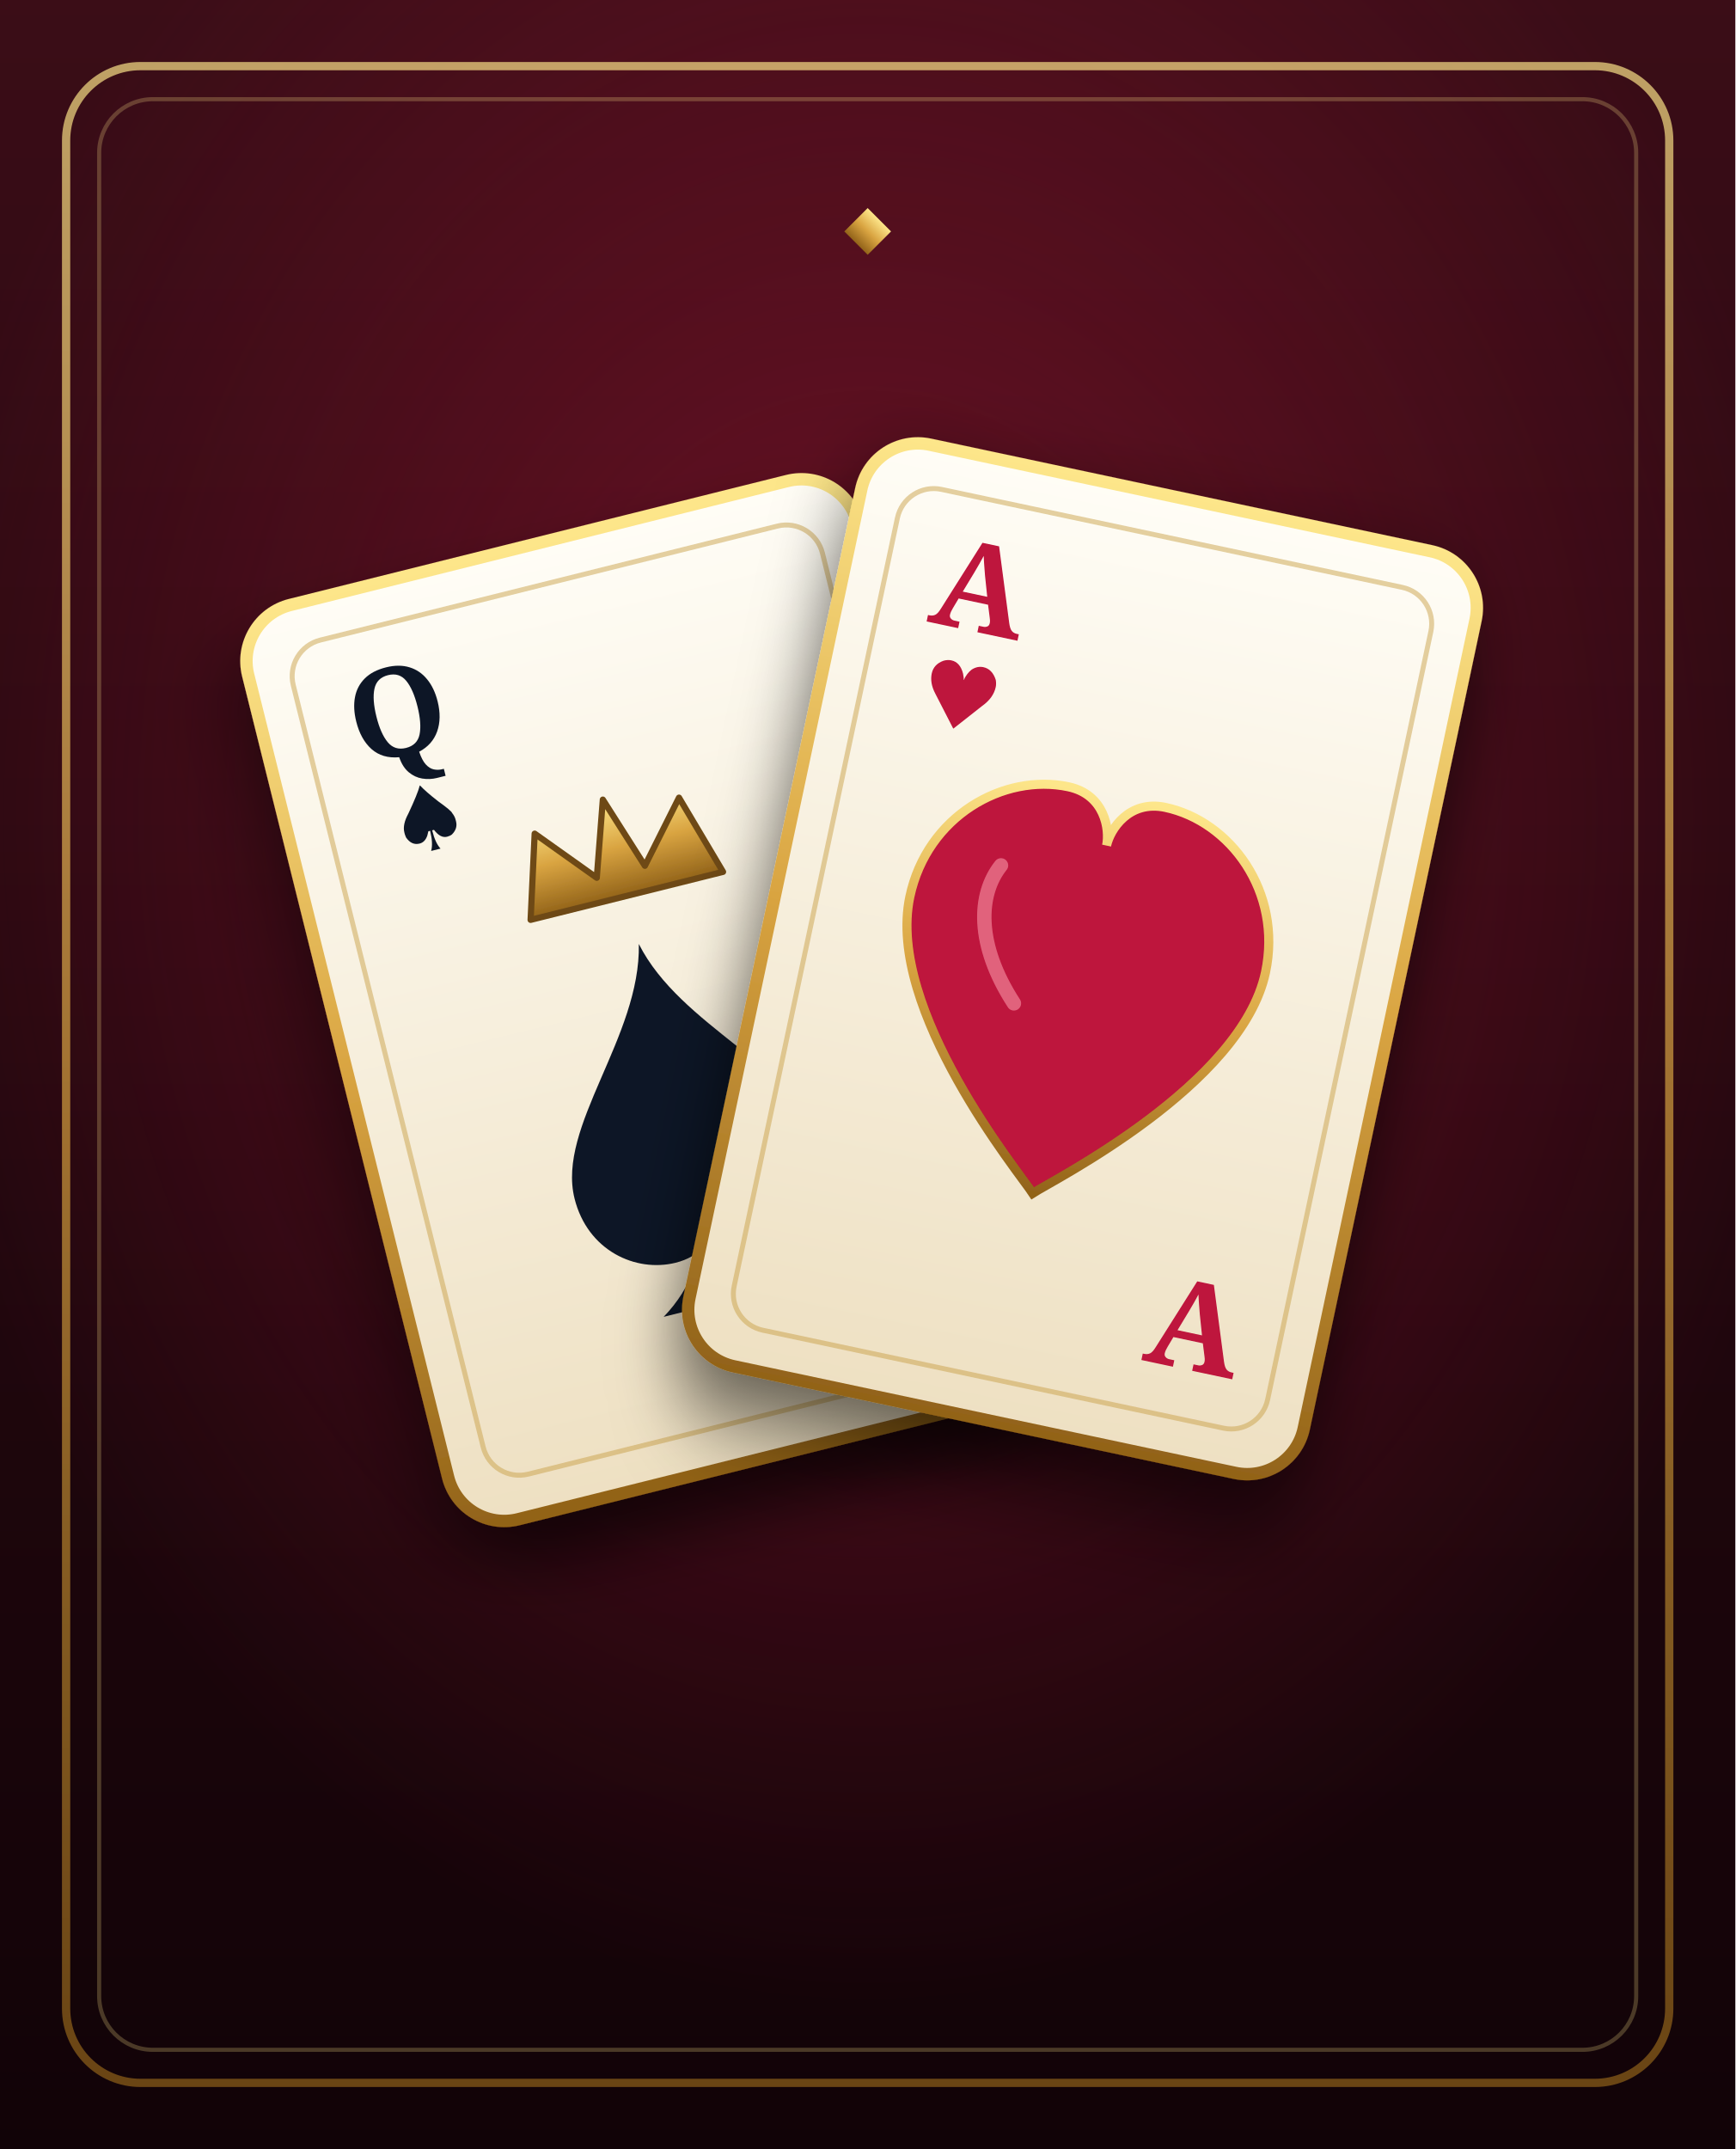
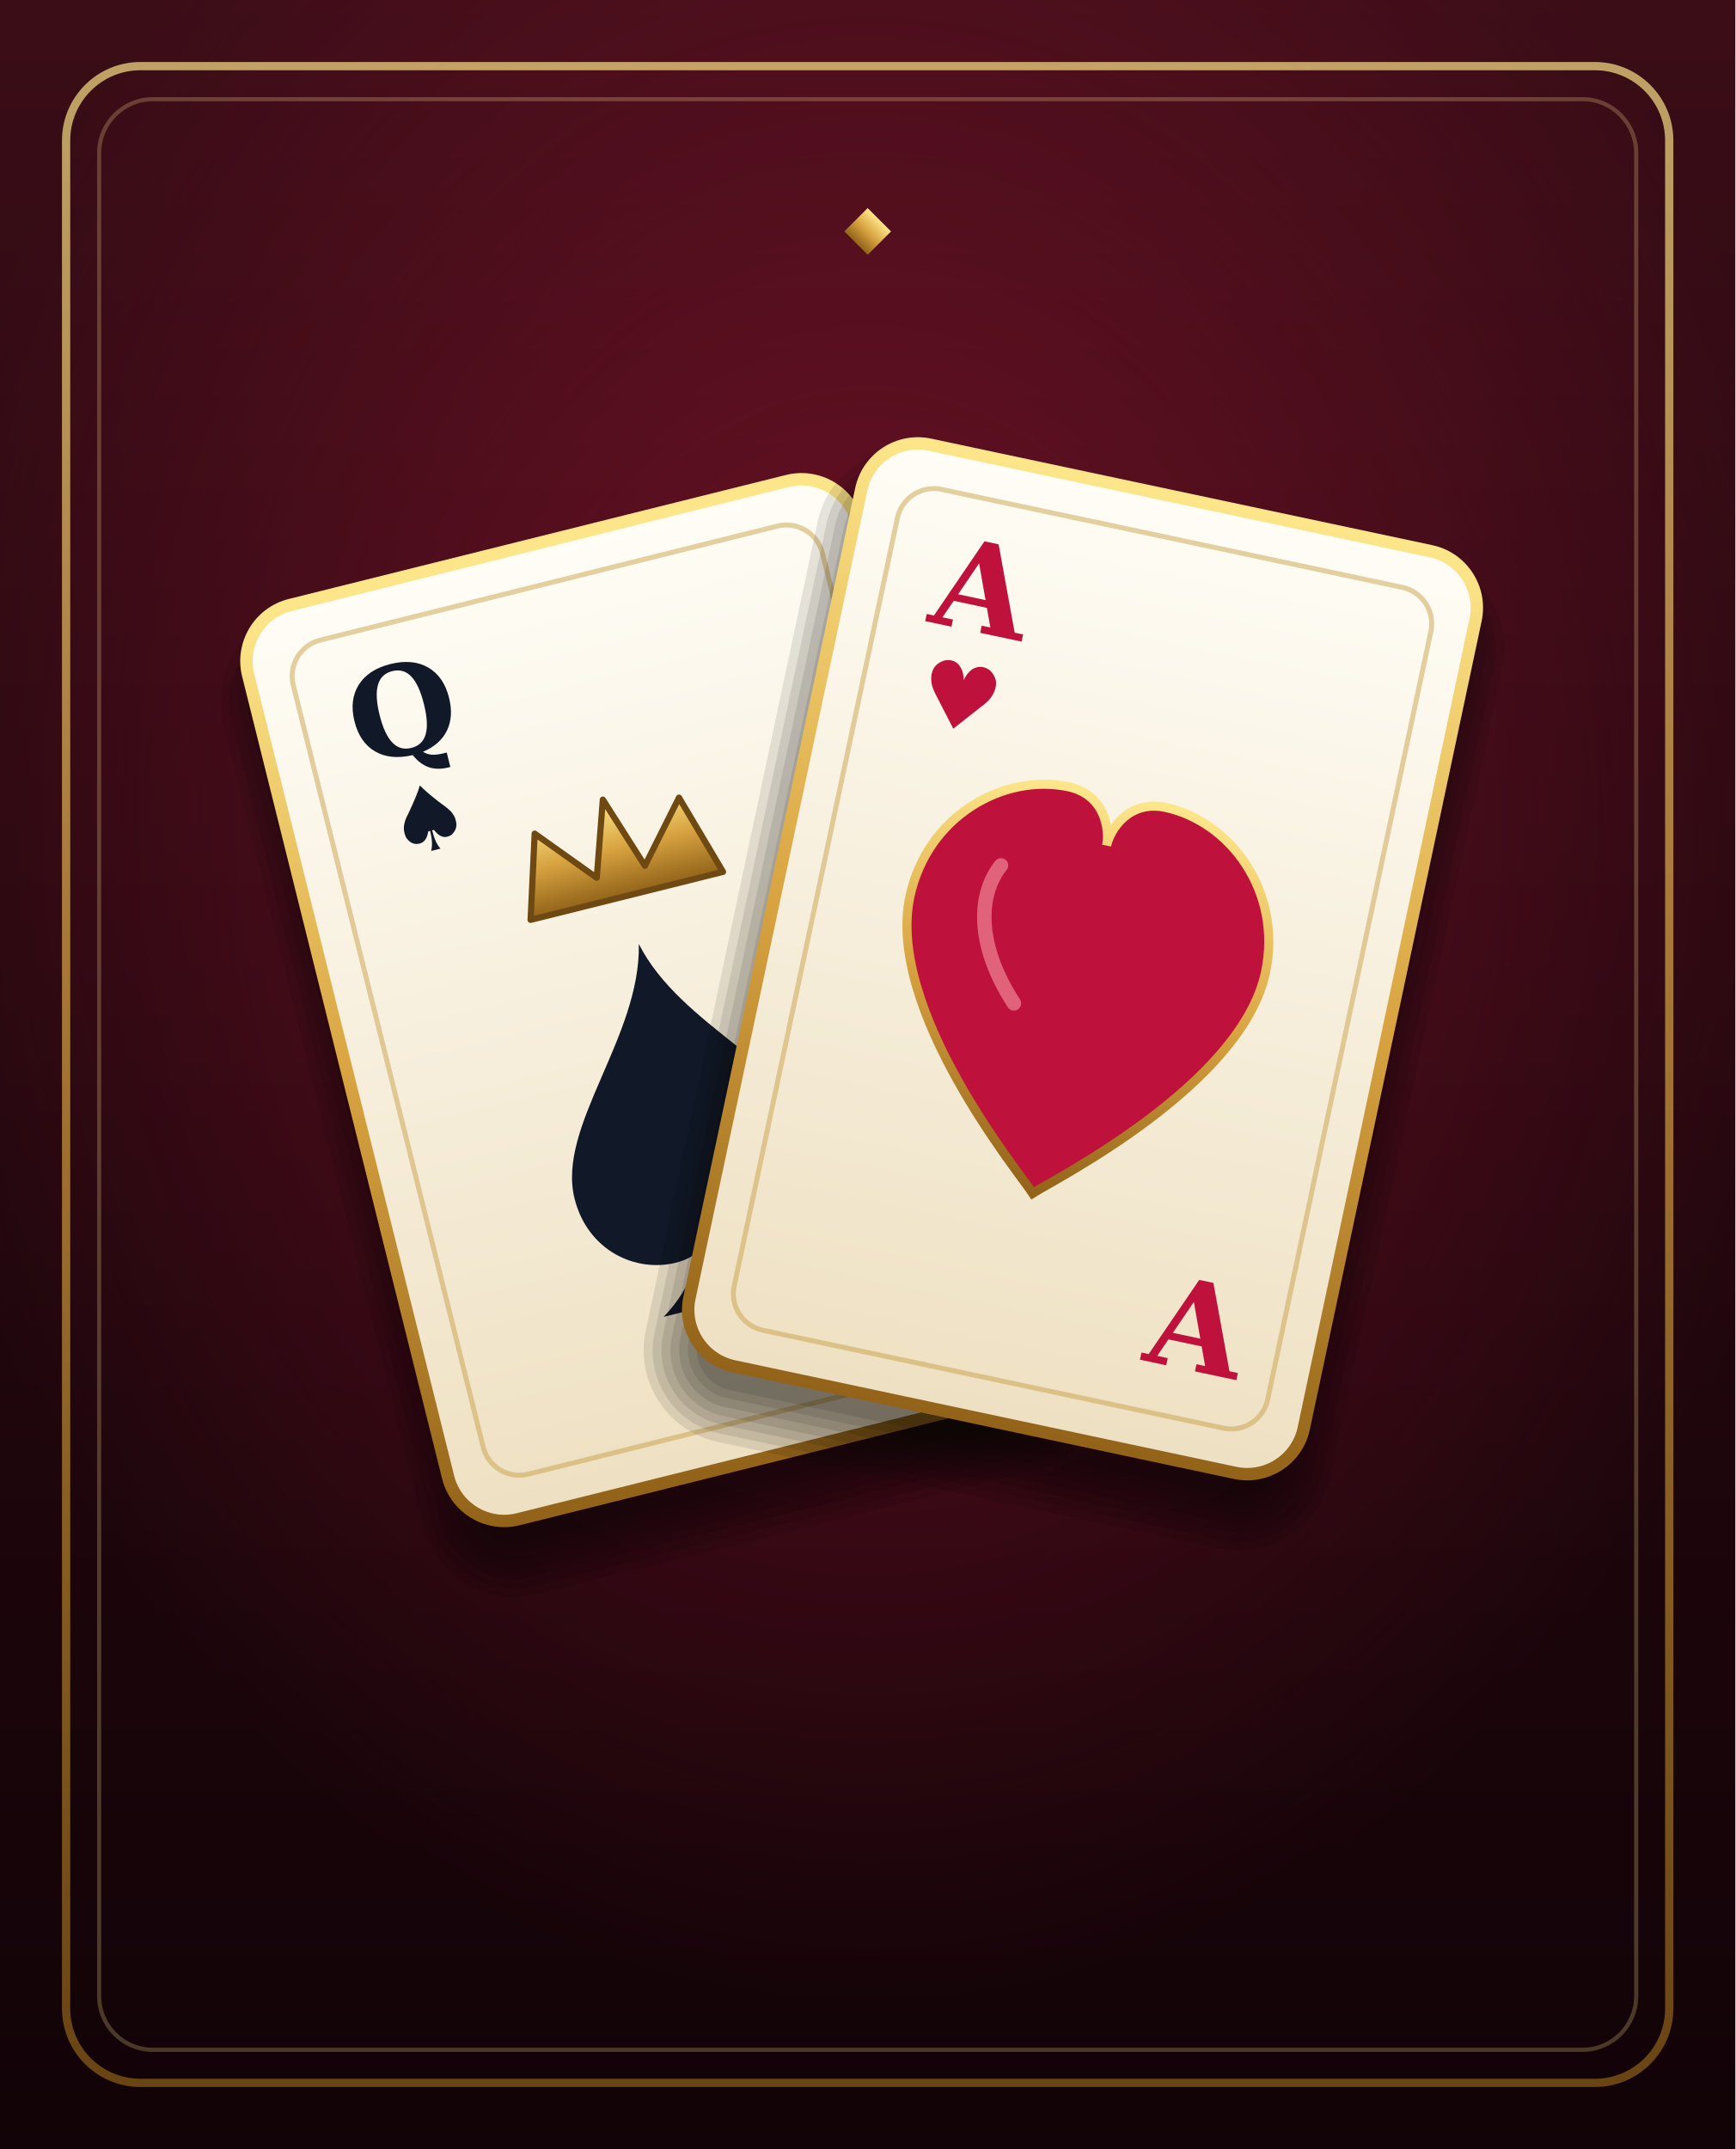
<svg xmlns="http://www.w3.org/2000/svg" width="420" height="520" viewBox="0 0 420 520">
  <defs>
    <linearGradient id="htBg" x1="0" y1="0" x2="0" y2="1">
      <stop offset="0%" stop-color="#3b0d17" />
      <stop offset="55%" stop-color="#22070e" />
      <stop offset="100%" stop-color="#110307" />
    </linearGradient>
    <radialGradient id="htGlow" cx="50%" cy="38%" r="55%">
      <stop offset="0%" stop-color="#e11d48" stop-opacity=".35" />
      <stop offset="100%" stop-color="#e11d48" stop-opacity="0" />
    </radialGradient>
    <linearGradient id="htGold" x1="0" y1="0" x2="0" y2="1">
      <stop offset="0%" stop-color="#fde68a" />
      <stop offset="50%" stop-color="#d9a441" />
      <stop offset="100%" stop-color="#926319" />
    </linearGradient>
    <linearGradient id="htIvory" x1="0" y1="0" x2="0" y2="1">
      <stop offset="0%" stop-color="#fffdf6" />
      <stop offset="100%" stop-color="#eee0c2" />
    </linearGradient>
-     <filter id="htSh" x="-20%" y="-20%" width="140%" height="140%">
-       <feDropShadow dx="0" dy="10" stdDeviation="10" flood-color="#000" flood-opacity=".62" />
-     </filter>
  </defs>
  <rect width="420" height="520" fill="url(#htBg)" />
  <rect width="420" height="520" fill="url(#htGlow)" />
  <rect x="16" y="16" width="388" height="488" rx="18" fill="none" stroke="url(#htGold)" stroke-width="2" opacity=".68" />
  <rect x="24" y="24" width="372" height="472" rx="13" fill="none" stroke="#fde68a" stroke-width="1" opacity=".24" />
-   <g filter="url(#htSh)" transform="translate(158 242) rotate(-14)">
+   <g transform="translate(158 242) rotate(-14)" fill="#000" fill-opacity="0.099">
+     <rect x="-71.8" y="-99.8" width="143.6" height="219.6" rx="9.8" />
+     <rect x="-74.0" y="-102.0" width="147.9" height="223.9" rx="12.0" />
+     <rect x="-76.1" y="-104.1" width="152.2" height="228.2" rx="14.1" />
+     <rect x="-78.2" y="-106.2" width="156.5" height="232.5" rx="16.2" />
+     <rect x="-80.4" y="-108.4" width="160.8" height="236.8" rx="18.4" />
+     <rect x="-82.5" y="-110.5" width="165.1" height="241.1" rx="20.5" />
+     <rect x="-84.7" y="-112.7" width="169.4" height="245.4" rx="22.7" />
+   </g>
+   <g transform="translate(158 242) rotate(-14)">
    <rect x="-76" y="-114" width="152" height="228" rx="14" fill="url(#htIvory)" stroke="url(#htGold)" stroke-width="3" />
    <rect x="-66" y="-104" width="132" height="208" rx="9" fill="none" stroke="#c9a14a" stroke-width="1.2" opacity=".5" />
-     <text x="-55" y="-72" fill="#111827" font-family="Georgia, serif" font-weight="700" font-size="30">Q</text>
-     <text x="-52" y="-48" fill="#111827" font-family="Georgia, serif" font-size="22">♠</text>
+     <g fill="#111827">
+       <path transform="translate(-55.00 -72.00) scale(0.01465 -0.01465)" d="M885 -29Q507 -23 296 181Q86 385 86 745Q86 1107 300 1314Q515 1520 891 1520Q1268 1520 1482 1314Q1696 1108 1696 745Q1696 427 1532 229Q1367 31 1063 -16Q1116 -73 1192 -98Q1268 -123 1389 -123H1440V-369H1411Q1221 -369 1094 -287Q967 -205 885 -29ZM891 92Q1082 92 1175 253Q1268 414 1268 745Q1268 1077 1175 1238Q1082 1399 891 1399Q701 1399 608 1236Q514 1074 514 745Q514 417 608 254Q701 92 891 92Z" />
+     </g>
+     <g fill="#111827">
+       <path transform="translate(-52.00 -48.00) scale(0.01074 -0.01074)" d="M920 1492Q1014 1325 1230 1049Q1467 771 1473 714Q1512 629 1512 549V509Q1512 342 1350 246Q1297 224 1233 224Q1079 224 984 445H942V433Q942 150 1025 0H810V6Q895 157 895 442L892 445H854L807 357Q722 224 595 224Q408 224 332 433L323 506V552Q323 735 510 938Q825 1324 914 1489L917 1492Z" />
+     </g>
    <path d="M-24 -26 L-18 -46 L-6 -32 L0 -50 L6 -32 L18 -46 L24 -26 Z" fill="url(#htGold)" stroke="#6e4a12" stroke-width="1.5" stroke-linejoin="round" />
    <path d="M0 -14 C-5 8 -30 24 -30 42 C-30 55 -20 63 -10 63 C-4 63 0 60 0 55 C0 60 4 63 10 63 C20 63 30 55 30 42 C30 24 5 8 0 -14 Z" fill="#111827" />
    <path d="M0 50 C-2 62 -8 70 -16 75 L16 75 C8 70 2 62 0 50 Z" fill="#111827" />
  </g>
-   <g filter="url(#htSh)" transform="translate(262 232) rotate(12)">
+   <g transform="translate(262 232) rotate(12)" fill="#000" fill-opacity="0.099">
+     <rect x="-71.8" y="-99.8" width="143.6" height="219.6" rx="9.8" />
+     <rect x="-74.0" y="-102.0" width="147.9" height="223.9" rx="12.0" />
+     <rect x="-76.1" y="-104.1" width="152.2" height="228.2" rx="14.1" />
+     <rect x="-78.2" y="-106.2" width="156.5" height="232.5" rx="16.2" />
+     <rect x="-80.4" y="-108.4" width="160.8" height="236.8" rx="18.4" />
+     <rect x="-82.5" y="-110.5" width="165.1" height="241.1" rx="20.5" />
+     <rect x="-84.7" y="-112.7" width="169.4" height="245.4" rx="22.7" />
+   </g>
+   <g transform="translate(262 232) rotate(12)">
    <rect x="-76" y="-114" width="152" height="228" rx="14" fill="url(#htIvory)" stroke="url(#htGold)" stroke-width="3" />
    <rect x="-66" y="-104" width="132" height="208" rx="9" fill="none" stroke="#c9a14a" stroke-width="1.2" opacity=".5" />
-     <text x="-54" y="-72" fill="#be123c" font-family="Georgia, serif" font-weight="700" font-size="30">A</text>
-     <text x="-52" y="-48" fill="#be123c" font-family="Georgia, serif" font-size="22">♥</text>
-     <text x="34" y="92" fill="#be123c" font-family="Georgia, serif" font-weight="700" font-size="30">A</text>
+     <g fill="#be123c">
+       <path transform="translate(-54.00 -72.00) scale(0.01465 -0.01465)" d="M-16 0V121H106L668 1493H907L1470 121H1612V0H913V121H1059L936 426H375L250 121H428V0ZM424 547H887L657 1118Z" />
+     </g>
+     <g fill="#be123c">
+       <path transform="translate(-52.00 -48.00) scale(0.01074 -0.01074)" d="M552 1492Q755 1492 871 1257Q913 1164 915 1115H918Q953 1277 1045 1384Q1153 1492 1288 1492Q1497 1492 1623 1268Q1655 1185 1655 1112Q1655 862 1447 635L918 0H912L350 689Q182 894 182 1112Q182 1323 381 1447Q465 1492 552 1492Z" />
+     </g>
+     <g fill="#be123c">
+       <path transform="translate(34.00 92.00) scale(0.01465 -0.01465)" d="M-16 0V121H106L668 1493H907L1470 121H1612V0H913V121H1059L936 426H375L250 121H428V0ZM424 547H887L657 1118Z" />
+     </g>
    <path d="M0 58 C-4 54 -44 22 -44 -6 C-44 -26 -28 -40 -12 -40 C-3 -40 0 -32 0 -28 C0 -32 3 -40 12 -40 C28 -40 44 -26 44 -6 C44 22 4 54 0 58 Z" fill="#be123c" stroke="url(#htGold)" stroke-width="2.2" />
    <path d="M-24 -18 C-28 -10 -26 2 -14 14" fill="none" stroke="#fda4af" stroke-width="3.5" stroke-linecap="round" opacity=".55" />
  </g>
  <path d="M120 56 H196 M224 56 H300" stroke="url(#htGold)" stroke-width="1.5" opacity=".7" />
  <rect x="206" y="52" width="8" height="8" fill="url(#htGold)" transform="rotate(45 210 56)" />
</svg>
